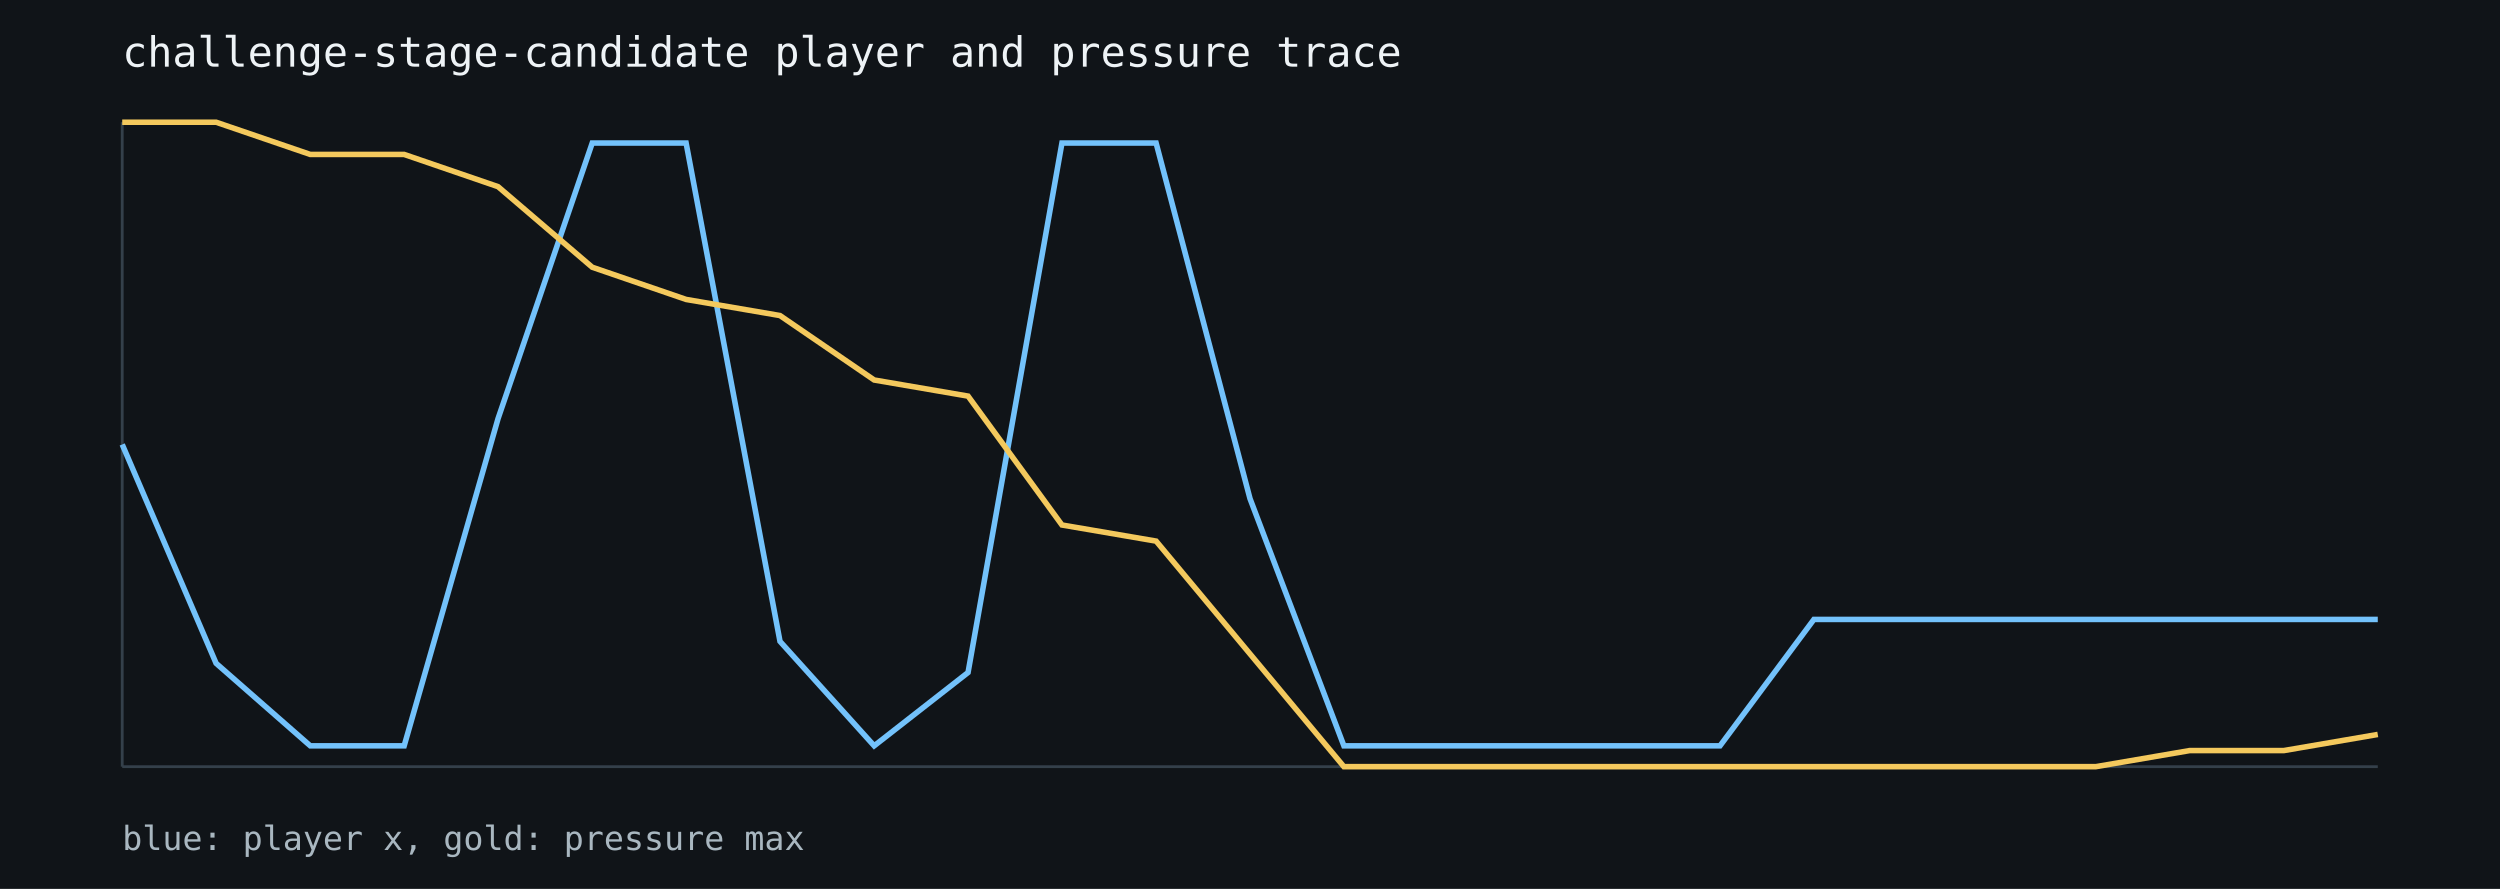
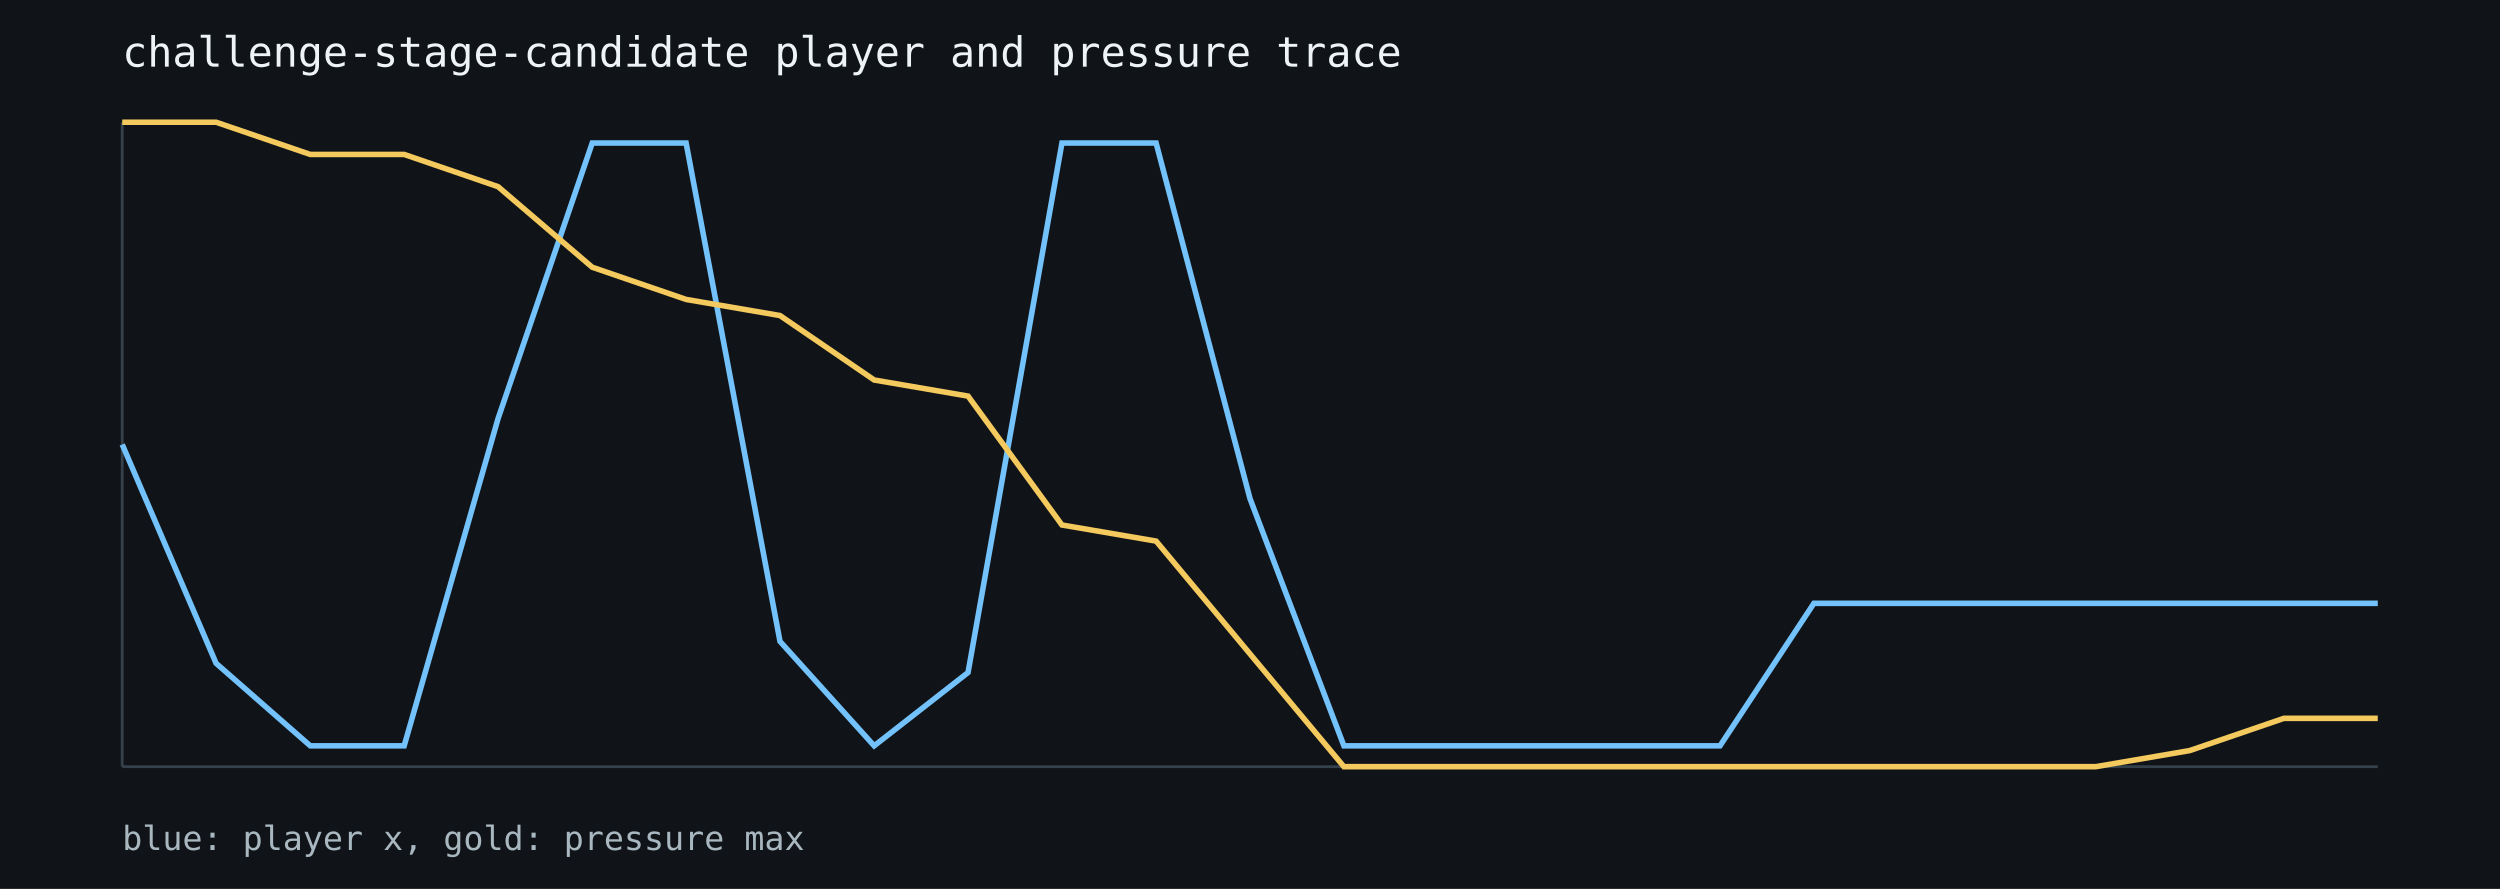
<svg xmlns="http://www.w3.org/2000/svg" width="900" height="320" viewBox="0 0 900 320">
  <rect width="100%" height="100%" fill="#101418" />
  <text x="44" y="24" fill="#eef3f6" font-family="monospace" font-size="15">challenge-stage-candidate player and pressure trace</text>
  <line x1="44" y1="276" x2="856" y2="276" stroke="#34404a" />
  <line x1="44" y1="44" x2="44" y2="276" stroke="#34404a" />
-   <path d="M44.0,160.0 L77.8,238.8 L111.7,268.5 L145.5,268.5 L179.3,150.7 L213.2,51.5 L247.0,51.5 L280.8,230.9 L314.7,268.5 L348.5,242.1 L382.3,51.5 L416.2,51.5 L450.0,179.5 L483.8,268.5 L517.7,268.5 L551.5,268.5 L585.3,268.5 L619.2,268.5 L653.0,223.0 L686.8,223.0 L720.7,223.0 L754.5,223.0 L788.3,223.0 L822.2,223.0 L856.0,223.0" fill="none" stroke="#73c2fb" stroke-width="2" />
-   <path d="M44.0,44.0 L77.8,44.0 L111.7,55.6 L145.5,55.6 L179.3,67.2 L213.2,96.2 L247.0,107.8 L280.8,113.6 L314.7,136.8 L348.5,142.6 L382.3,189.0 L416.2,194.8 L450.0,235.4 L483.8,276.0 L517.7,276.0 L551.5,276.0 L585.3,276.0 L619.2,276.0 L653.0,276.0 L686.8,276.0 L720.7,276.0 L754.5,276.0 L788.3,270.2 L822.2,270.2 L856.0,264.4" fill="none" stroke="#f4c95d" stroke-width="2" />
+   <path d="M44.0,160.0 L77.8,238.8 L111.7,268.5 L145.5,268.5 L179.3,150.7 L213.2,51.5 L247.0,51.5 L280.8,230.9 L314.7,268.5 L348.5,242.1 L382.3,51.5 L416.2,51.5 L450.0,179.5 L483.8,268.5 L517.7,268.5 L551.5,268.5 L585.3,268.5 L619.2,268.5 L653.0,217.2 L686.8,217.2 L720.7,217.2 L754.5,217.2 L788.3,217.2 L822.2,217.2 L856.0,217.2" fill="none" stroke="#73c2fb" stroke-width="2" />
+   <path d="M44.0,44.0 L77.8,44.0 L111.7,55.6 L145.5,55.6 L179.3,67.2 L213.2,96.2 L247.0,107.8 L280.8,113.6 L314.7,136.8 L348.5,142.6 L382.3,189.0 L416.2,194.8 L450.0,235.4 L483.8,276.0 L517.7,276.0 L551.5,276.0 L585.3,276.0 L619.2,276.0 L653.0,276.0 L686.8,276.0 L720.7,276.0 L754.5,276.0 L788.3,270.2 L822.2,258.6 L856.0,258.6" fill="none" stroke="#f4c95d" stroke-width="2" />
  <text x="44" y="306" fill="#a9b7c0" font-family="monospace" font-size="12">blue: player x, gold: pressure max</text>
</svg>
